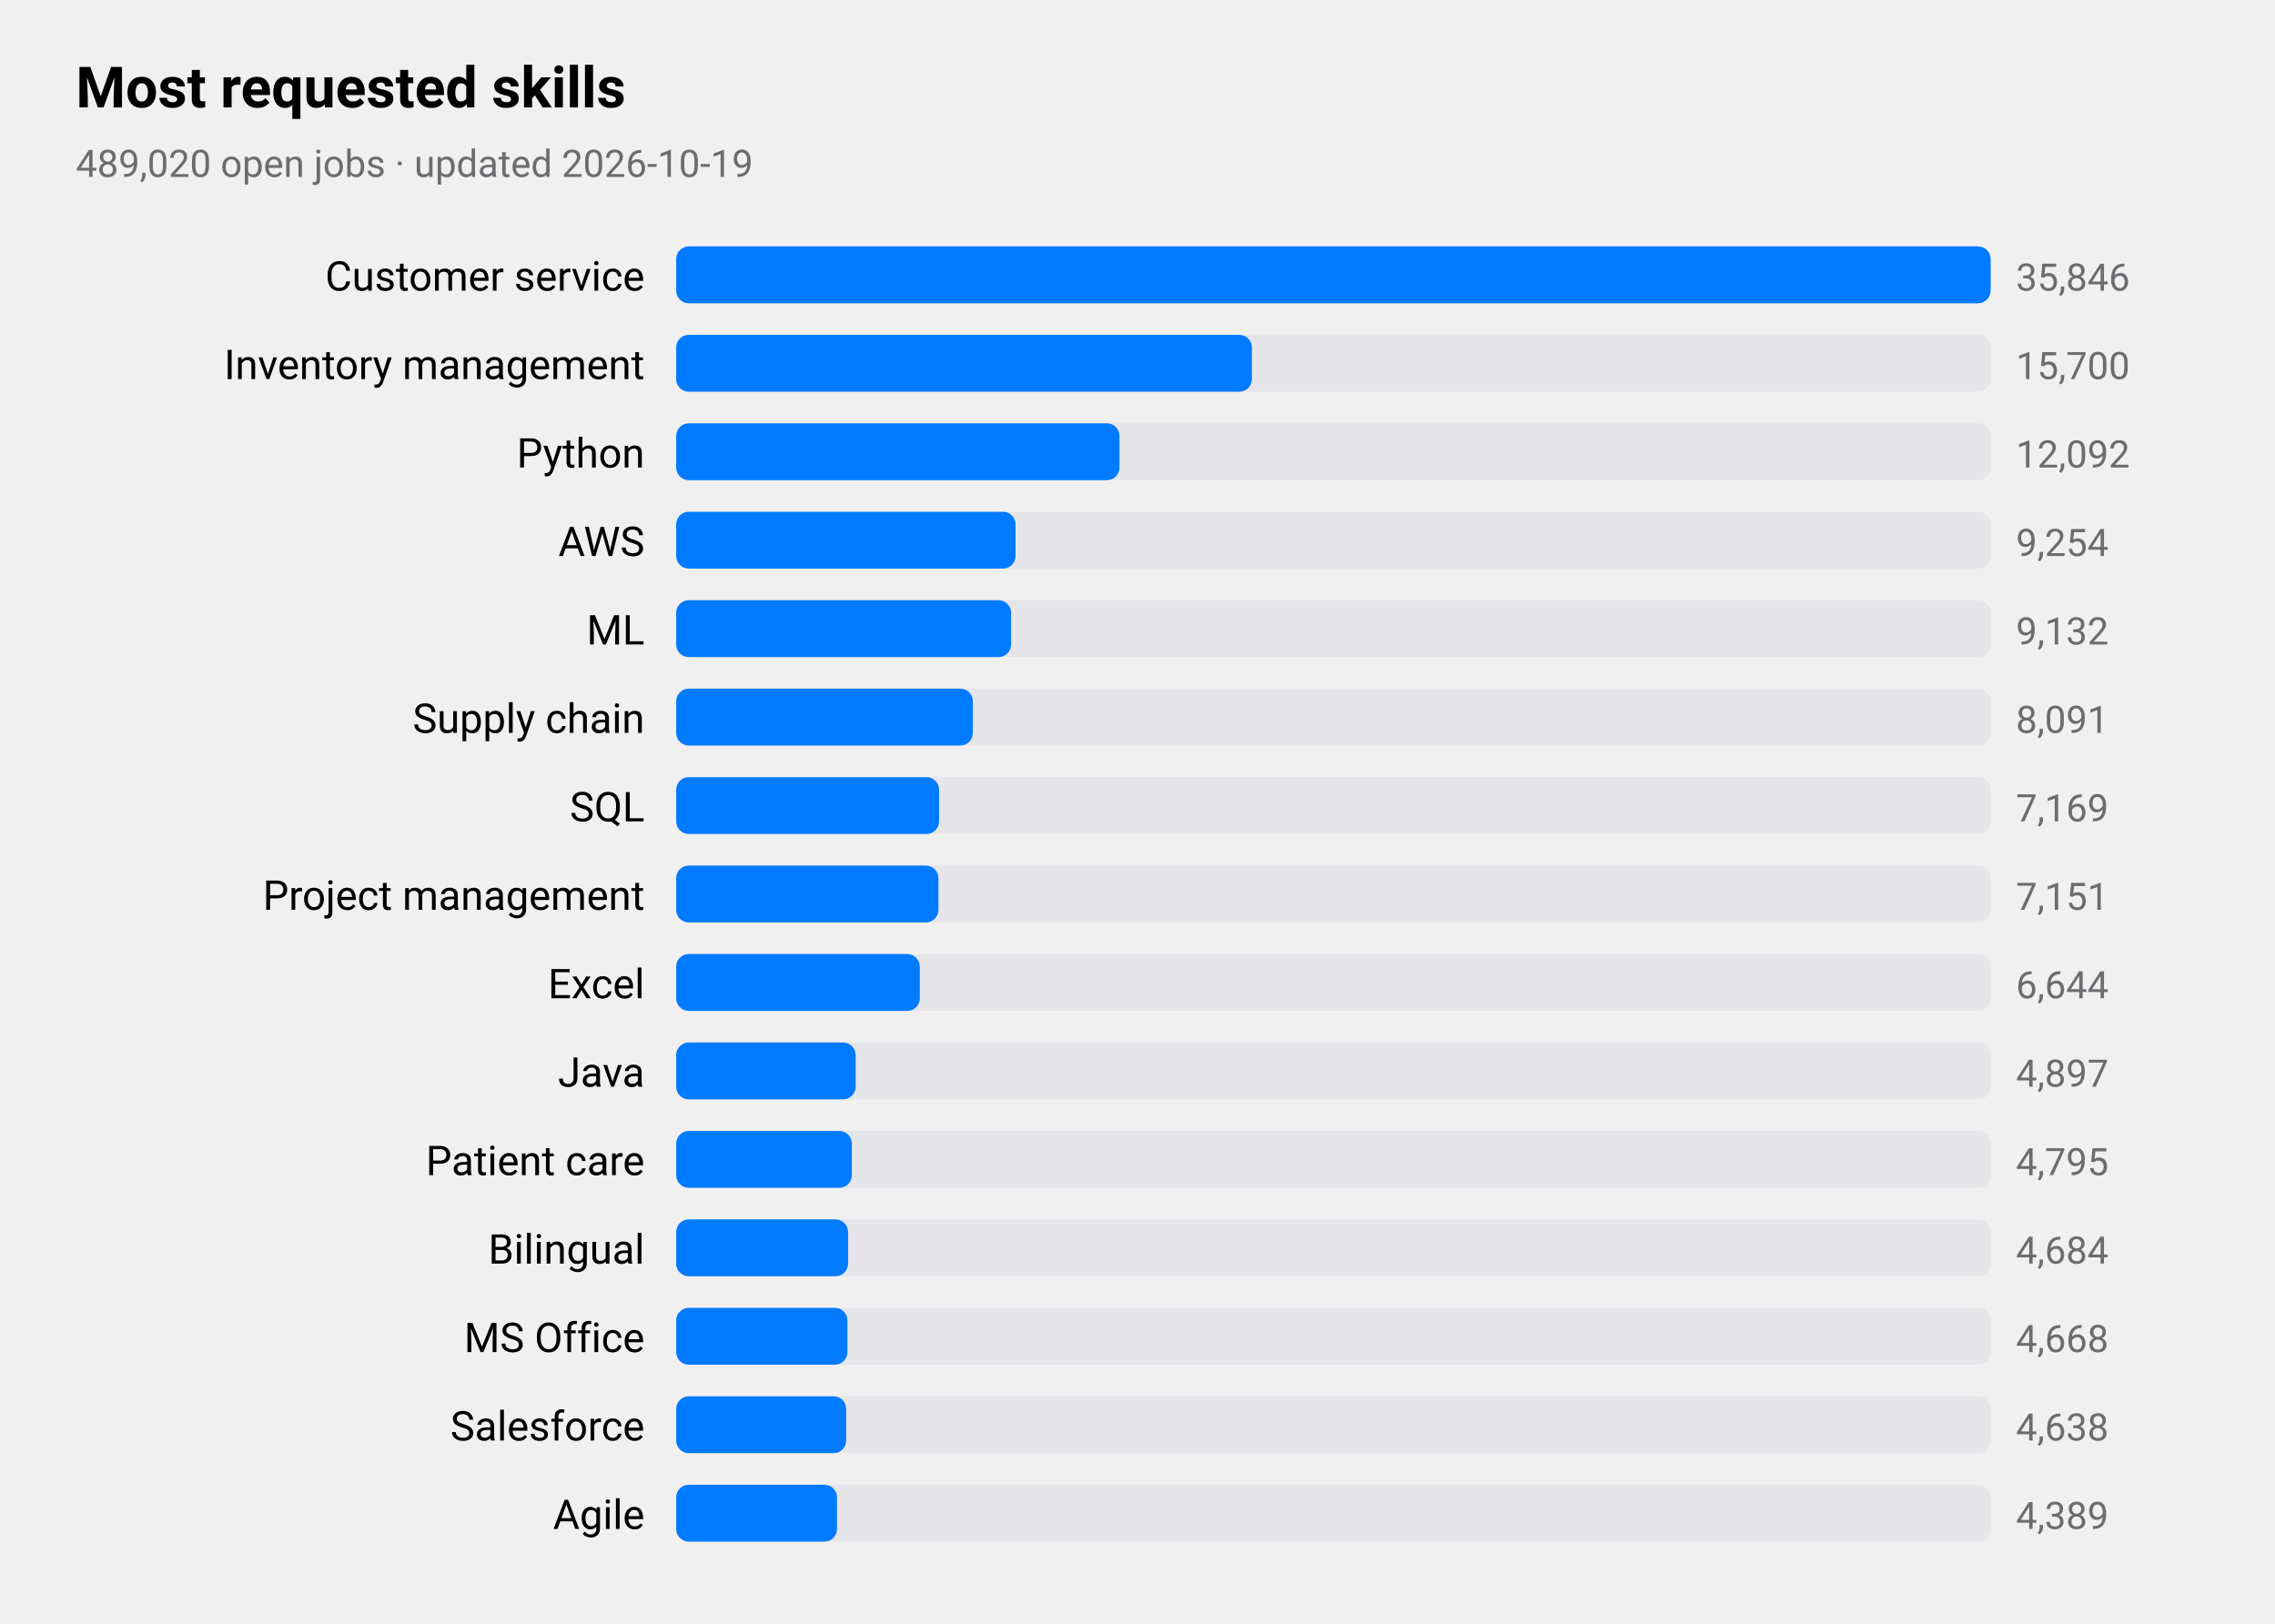
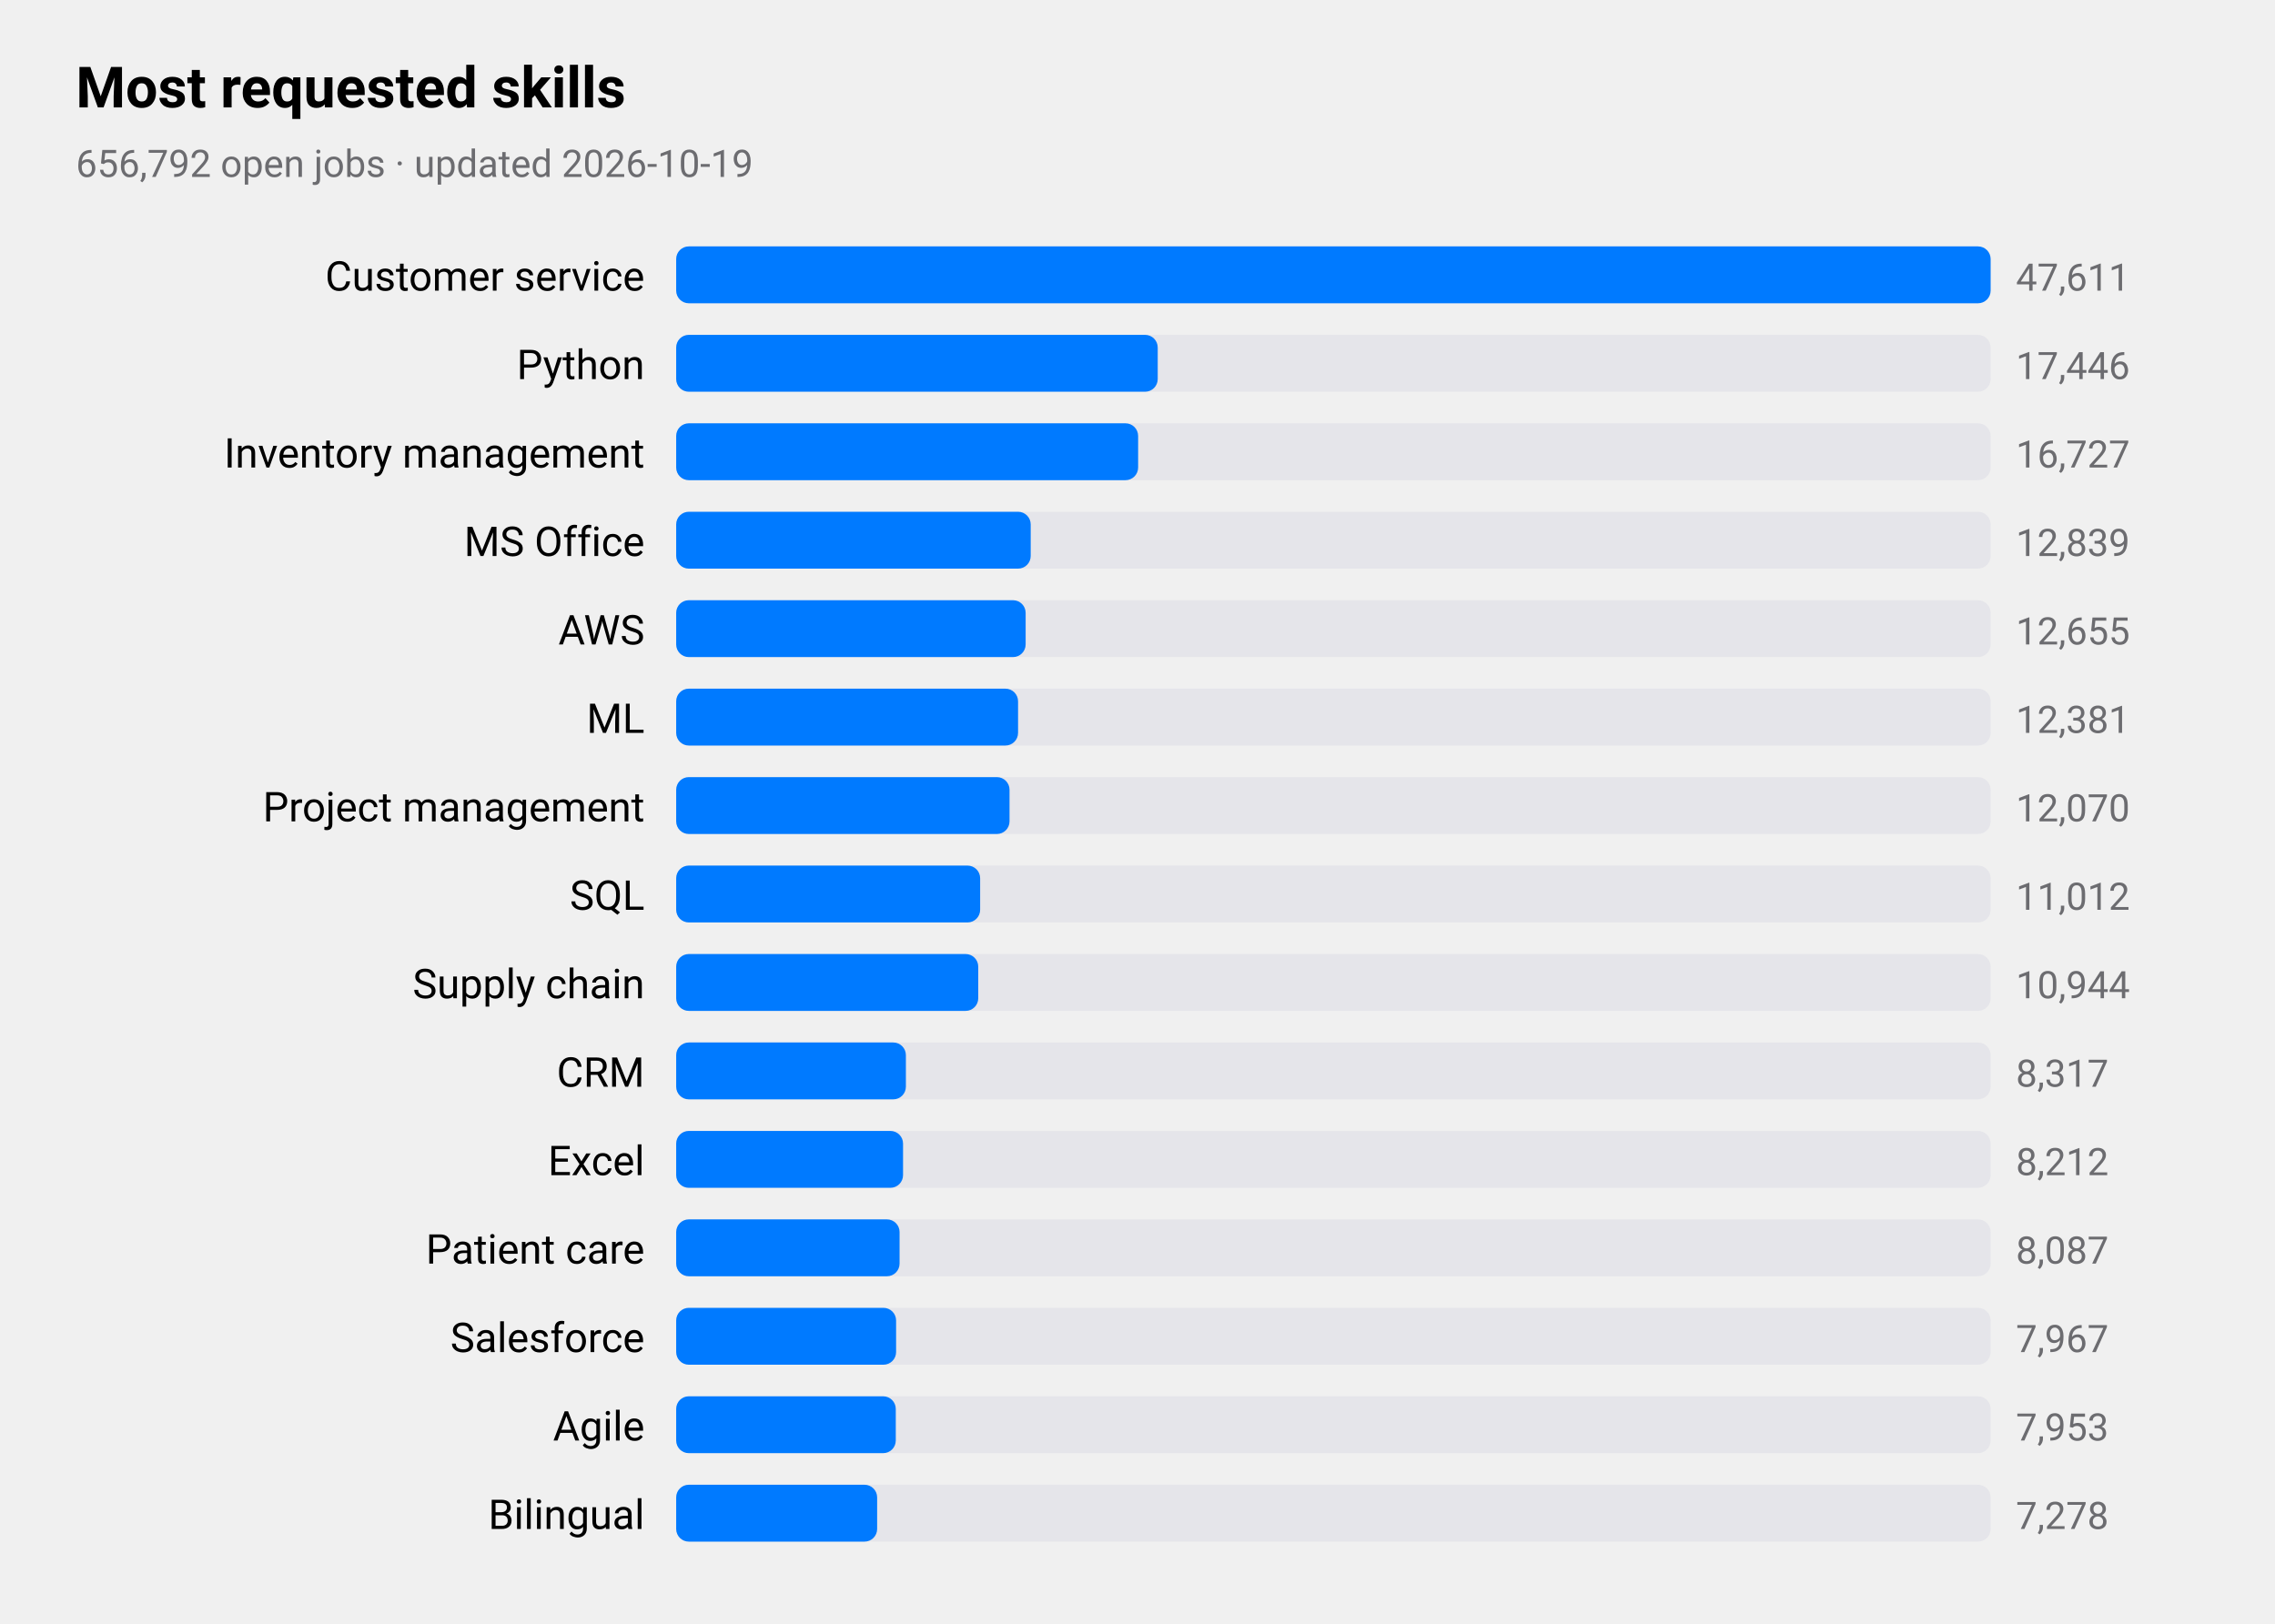
<svg xmlns="http://www.w3.org/2000/svg" viewBox="0 0 720 514" width="720" height="514" role="img" aria-label="Most requested skills">
  <style>
text{font-family:-apple-system,BlinkMacSystemFont,"SF Pro Text","Helvetica Neue","Segoe UI",Roboto,sans-serif;fill:#000}
.sub,.val,.axis{fill:#6c6c70}.bar{fill:#007aff}.track{fill:#e5e5ea}.grid{stroke:#d1d1d6}
.l1{fill:none;stroke:#007aff;stroke-width:2.5}.d1{fill:#007aff}.l2{fill:none;stroke:#ff9500;stroke-width:2.5}.d2{fill:#ff9500}
.l3{fill:none;stroke:#34c759;stroke-width:2.5}.d3{fill:#34c759}.l4{fill:none;stroke:#af52de;stroke-width:2.5}.d4{fill:#af52de}
.l5{fill:none;stroke:#ff3b30;stroke-width:2.5}.d5{fill:#ff3b30}.l6{fill:none;stroke:#00b8d4;stroke-width:2.5}.d6{fill:#00b8d4}
@media(prefers-color-scheme:dark){text{fill:#fff}.sub,.val,.axis{fill:#98989d}.bar{fill:#0a84ff}.track{fill:#2c2c2e}.grid{stroke:#38383a}
.l1{stroke:#0a84ff}.d1{fill:#0a84ff}.l2{stroke:#ff9f0a}.d2{fill:#ff9f0a}
.l3{stroke:#30d158}.d3{fill:#30d158}.l4{stroke:#bf5af2}.d4{fill:#bf5af2}.l5{stroke:#ff453a}.d5{fill:#ff453a}.l6{stroke:#40cbe0}.d6{fill:#40cbe0}}
</style>
  <text x="24" y="34" font-size="18" font-weight="600">Most requested skills</text>
-   <text class="sub" x="24" y="56" font-size="12">489,020 open jobs · updated 2026-10-19</text>
+   <text class="sub" x="24" y="56" font-size="12">656,792 open jobs · updated 2026-10-19</text>
  <text x="204" y="92" font-size="13" text-anchor="end">Customer service</text>
  <rect class="track" x="214" y="78" width="416" height="18" rx="4" />
  <rect class="bar" x="214" y="78" width="416.0" height="18" rx="4" />
-   <text class="val" x="638" y="92" font-size="12">35,846</text>
-   <text x="204" y="120" font-size="13" text-anchor="end">Inventory management</text>
+   <text class="val" x="638" y="92" font-size="12">47,611</text>
+   <text x="204" y="120" font-size="13" text-anchor="end">Python</text>
  <rect class="track" x="214" y="106" width="416" height="18" rx="4" />
-   <rect class="bar" x="214" y="106" width="182.2" height="18" rx="4" />
-   <text class="val" x="638" y="120" font-size="12">15,700</text>
-   <text x="204" y="148" font-size="13" text-anchor="end">Python</text>
+   <rect class="bar" x="214" y="106" width="152.4" height="18" rx="4" />
+   <text class="val" x="638" y="120" font-size="12">17,446</text>
+   <text x="204" y="148" font-size="13" text-anchor="end">Inventory management</text>
  <rect class="track" x="214" y="134" width="416" height="18" rx="4" />
-   <rect class="bar" x="214" y="134" width="140.3" height="18" rx="4" />
-   <text class="val" x="638" y="148" font-size="12">12,092</text>
-   <text x="204" y="176" font-size="13" text-anchor="end">AWS</text>
+   <rect class="bar" x="214" y="134" width="146.2" height="18" rx="4" />
+   <text class="val" x="638" y="148" font-size="12">16,727</text>
+   <text x="204" y="176" font-size="13" text-anchor="end">MS Office</text>
  <rect class="track" x="214" y="162" width="416" height="18" rx="4" />
-   <rect class="bar" x="214" y="162" width="107.4" height="18" rx="4" />
-   <text class="val" x="638" y="176" font-size="12">9,254</text>
-   <text x="204" y="204" font-size="13" text-anchor="end">ML</text>
+   <rect class="bar" x="214" y="162" width="112.2" height="18" rx="4" />
+   <text class="val" x="638" y="176" font-size="12">12,839</text>
+   <text x="204" y="204" font-size="13" text-anchor="end">AWS</text>
  <rect class="track" x="214" y="190" width="416" height="18" rx="4" />
-   <rect class="bar" x="214" y="190" width="106.0" height="18" rx="4" />
-   <text class="val" x="638" y="204" font-size="12">9,132</text>
-   <text x="204" y="232" font-size="13" text-anchor="end">Supply chain</text>
+   <rect class="bar" x="214" y="190" width="110.6" height="18" rx="4" />
+   <text class="val" x="638" y="204" font-size="12">12,655</text>
+   <text x="204" y="232" font-size="13" text-anchor="end">ML</text>
  <rect class="track" x="214" y="218" width="416" height="18" rx="4" />
-   <rect class="bar" x="214" y="218" width="93.9" height="18" rx="4" />
-   <text class="val" x="638" y="232" font-size="12">8,091</text>
-   <text x="204" y="260" font-size="13" text-anchor="end">SQL</text>
+   <rect class="bar" x="214" y="218" width="108.2" height="18" rx="4" />
+   <text class="val" x="638" y="232" font-size="12">12,381</text>
+   <text x="204" y="260" font-size="13" text-anchor="end">Project management</text>
  <rect class="track" x="214" y="246" width="416" height="18" rx="4" />
-   <rect class="bar" x="214" y="246" width="83.2" height="18" rx="4" />
-   <text class="val" x="638" y="260" font-size="12">7,169</text>
-   <text x="204" y="288" font-size="13" text-anchor="end">Project management</text>
+   <rect class="bar" x="214" y="246" width="105.5" height="18" rx="4" />
+   <text class="val" x="638" y="260" font-size="12">12,070</text>
+   <text x="204" y="288" font-size="13" text-anchor="end">SQL</text>
  <rect class="track" x="214" y="274" width="416" height="18" rx="4" />
-   <rect class="bar" x="214" y="274" width="83.0" height="18" rx="4" />
-   <text class="val" x="638" y="288" font-size="12">7,151</text>
-   <text x="204" y="316" font-size="13" text-anchor="end">Excel</text>
+   <rect class="bar" x="214" y="274" width="96.2" height="18" rx="4" />
+   <text class="val" x="638" y="288" font-size="12">11,012</text>
+   <text x="204" y="316" font-size="13" text-anchor="end">Supply chain</text>
  <rect class="track" x="214" y="302" width="416" height="18" rx="4" />
-   <rect class="bar" x="214" y="302" width="77.1" height="18" rx="4" />
-   <text class="val" x="638" y="316" font-size="12">6,644</text>
-   <text x="204" y="344" font-size="13" text-anchor="end">Java</text>
+   <rect class="bar" x="214" y="302" width="95.6" height="18" rx="4" />
+   <text class="val" x="638" y="316" font-size="12">10,944</text>
+   <text x="204" y="344" font-size="13" text-anchor="end">CRM</text>
  <rect class="track" x="214" y="330" width="416" height="18" rx="4" />
-   <rect class="bar" x="214" y="330" width="56.8" height="18" rx="4" />
-   <text class="val" x="638" y="344" font-size="12">4,897</text>
-   <text x="204" y="372" font-size="13" text-anchor="end">Patient care</text>
+   <rect class="bar" x="214" y="330" width="72.7" height="18" rx="4" />
+   <text class="val" x="638" y="344" font-size="12">8,317</text>
+   <text x="204" y="372" font-size="13" text-anchor="end">Excel</text>
  <rect class="track" x="214" y="358" width="416" height="18" rx="4" />
-   <rect class="bar" x="214" y="358" width="55.6" height="18" rx="4" />
-   <text class="val" x="638" y="372" font-size="12">4,795</text>
-   <text x="204" y="400" font-size="13" text-anchor="end">Bilingual</text>
+   <rect class="bar" x="214" y="358" width="71.8" height="18" rx="4" />
+   <text class="val" x="638" y="372" font-size="12">8,212</text>
+   <text x="204" y="400" font-size="13" text-anchor="end">Patient care</text>
  <rect class="track" x="214" y="386" width="416" height="18" rx="4" />
-   <rect class="bar" x="214" y="386" width="54.4" height="18" rx="4" />
-   <text class="val" x="638" y="400" font-size="12">4,684</text>
-   <text x="204" y="428" font-size="13" text-anchor="end">MS Office</text>
+   <rect class="bar" x="214" y="386" width="70.7" height="18" rx="4" />
+   <text class="val" x="638" y="400" font-size="12">8,087</text>
+   <text x="204" y="428" font-size="13" text-anchor="end">Salesforce</text>
  <rect class="track" x="214" y="414" width="416" height="18" rx="4" />
-   <rect class="bar" x="214" y="414" width="54.2" height="18" rx="4" />
-   <text class="val" x="638" y="428" font-size="12">4,668</text>
-   <text x="204" y="456" font-size="13" text-anchor="end">Salesforce</text>
+   <rect class="bar" x="214" y="414" width="69.6" height="18" rx="4" />
+   <text class="val" x="638" y="428" font-size="12">7,967</text>
+   <text x="204" y="456" font-size="13" text-anchor="end">Agile</text>
  <rect class="track" x="214" y="442" width="416" height="18" rx="4" />
-   <rect class="bar" x="214" y="442" width="53.8" height="18" rx="4" />
-   <text class="val" x="638" y="456" font-size="12">4,638</text>
-   <text x="204" y="484" font-size="13" text-anchor="end">Agile</text>
+   <rect class="bar" x="214" y="442" width="69.5" height="18" rx="4" />
+   <text class="val" x="638" y="456" font-size="12">7,953</text>
+   <text x="204" y="484" font-size="13" text-anchor="end">Bilingual</text>
  <rect class="track" x="214" y="470" width="416" height="18" rx="4" />
-   <rect class="bar" x="214" y="470" width="50.9" height="18" rx="4" />
-   <text class="val" x="638" y="484" font-size="12">4,389</text>
+   <rect class="bar" x="214" y="470" width="63.6" height="18" rx="4" />
+   <text class="val" x="638" y="484" font-size="12">7,278</text>
</svg>
